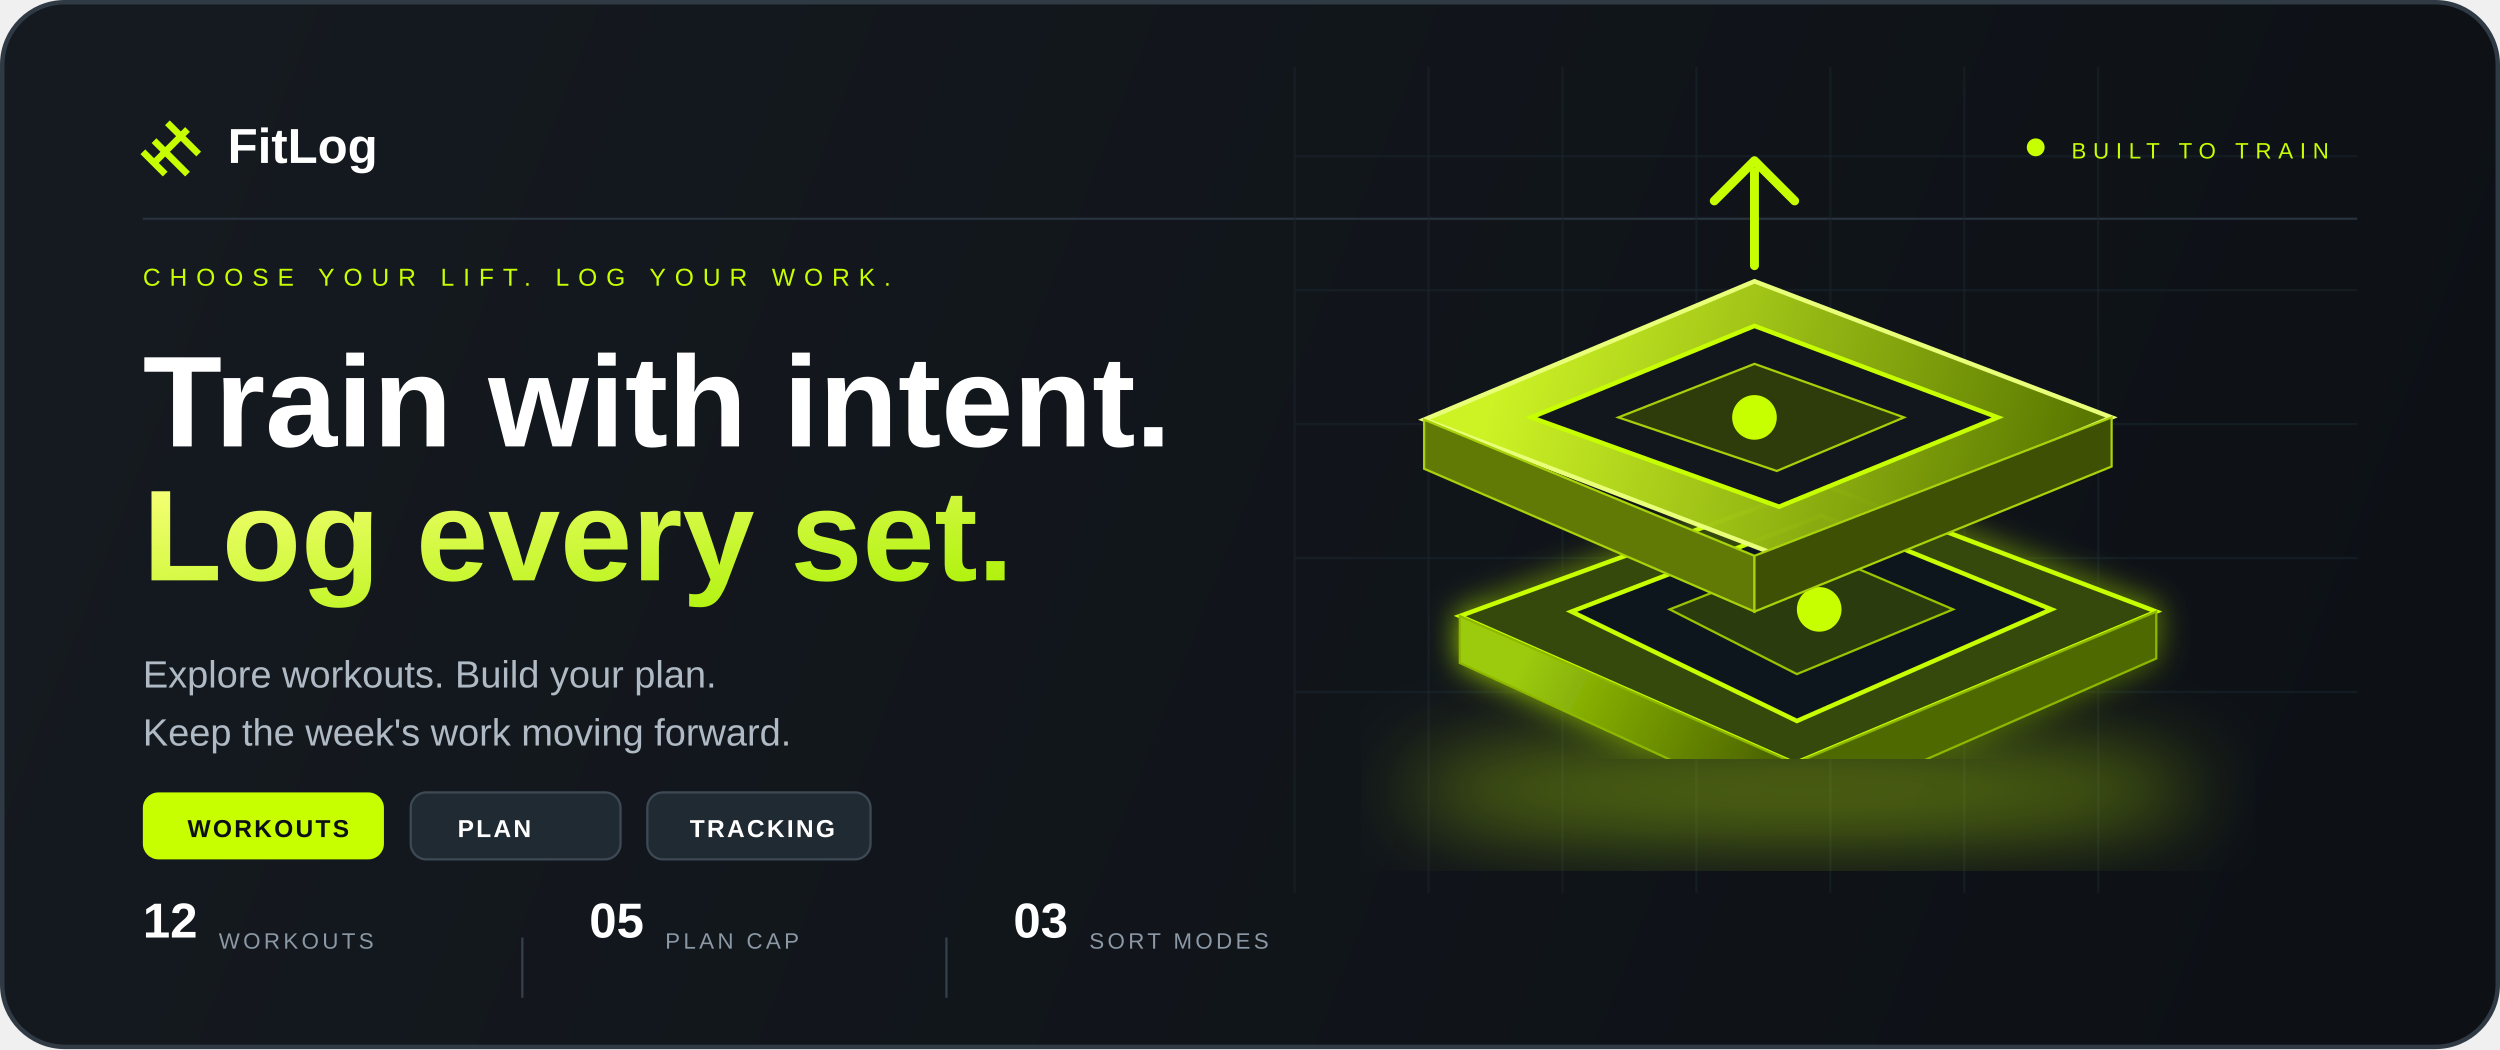
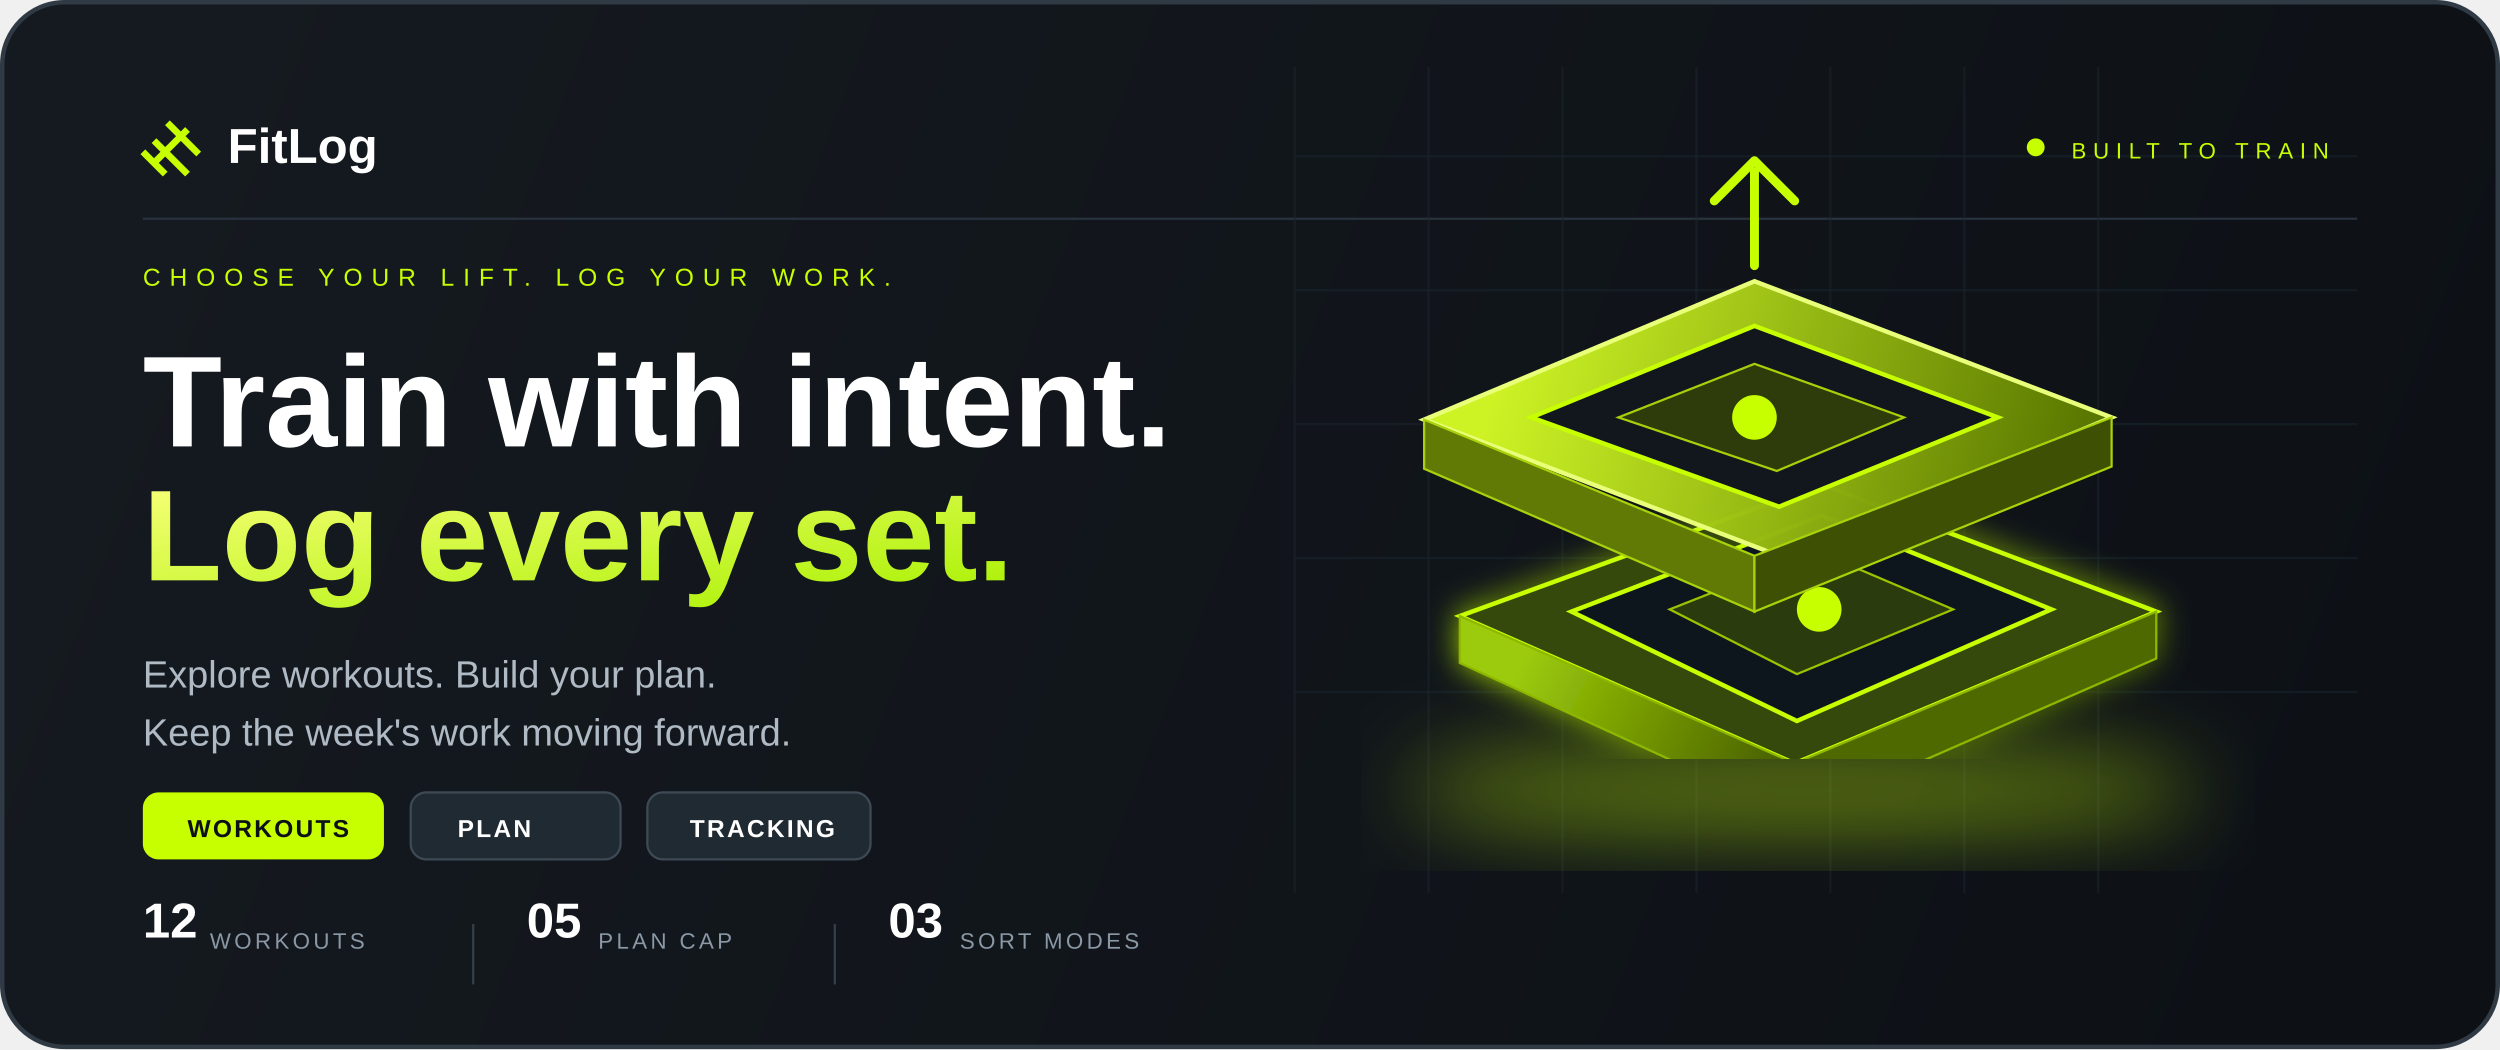
<svg xmlns="http://www.w3.org/2000/svg" width="1120" height="470" viewBox="0 0 1120 470" fill="none">
  <defs>
    <linearGradient id="panel" x1="70" y1="30" x2="1050" y2="410" gradientUnits="userSpaceOnUse">
      <stop stop-color="#151A20" />
      <stop offset="1" stop-color="#0D1116" />
    </linearGradient>
    <linearGradient id="lime" x1="0" y1="0" x2="1" y2="1">
      <stop stop-color="#F4FF72" />
      <stop offset="1" stop-color="#A7F000" />
    </linearGradient>
    <linearGradient id="plateTop" x1="690" y1="100" x2="940" y2="170" gradientUnits="userSpaceOnUse">
      <stop stop-color="#D7FF26" stop-opacity=".95" />
      <stop offset="1" stop-color="#5A7800" />
    </linearGradient>
    <linearGradient id="plateSide" x1="760" y1="140" x2="900" y2="210" gradientUnits="userSpaceOnUse">
      <stop stop-color="#9CCB08" />
      <stop offset="1" stop-color="#334500" />
    </linearGradient>
    <filter id="shadow" x="610" y="90" width="400" height="300" filterUnits="userSpaceOnUse">
      <feGaussianBlur stdDeviation="18" />
    </filter>
    <filter id="glow" x="640" y="60" width="360" height="280" filterUnits="userSpaceOnUse">
      <feGaussianBlur stdDeviation="7" result="blur" />
      <feMerge>
        <feMergeNode in="blur" />
        <feMergeNode in="SourceGraphic" />
      </feMerge>
    </filter>
    <style>
      .float { animation: float 4.5s ease-in-out infinite; transform-origin: 800px 210px; }
      .float2 { animation: float2 5.5s ease-in-out infinite; transform-origin: 800px 210px; }
      .pulse { animation: pulse 2.6s ease-in-out infinite; }
      @keyframes float { 0%,100% { transform: translateY(0) rotate(-2deg); } 50% { transform: translateY(-12px) rotate(2deg); } }
      @keyframes float2 { 0%,100% { transform: translateY(4px) rotate(2deg); } 50% { transform: translateY(-8px) rotate(-2deg); } }
      @keyframes pulse { 0%,100% { opacity: .35; } 50% { opacity: .8; } }
    </style>
  </defs>
  <rect x="1" y="1" width="1118" height="468" rx="28" fill="url(#panel)" stroke="#303A45" stroke-width="2" />
  <path d="M64 98H1056" stroke="#28323D" />
  <path d="M580 30V400M640 30V400M700 30V400M760 30V400M820 30V400M880 30V400M940 30V400" stroke="#1A242D" opacity=".55" />
  <path d="M580 70H1056M580 130H1056M580 190H1056M580 250H1056M580 310H1056" stroke="#1A242D" opacity=".55" />
  <g transform="translate(64 48)">
    <g transform="translate(0 5)" stroke="#C8FF00" stroke-width="3">
      <path d="M5 10L20 25M5 20L20 5M11 2L25 16M0 15L10 25" />
    </g>
    <text x="38" y="25" fill="#FFFFFF" font-family="Arial, sans-serif" font-size="22" font-weight="700">FitLog</text>
    <circle cx="848" cy="18" r="4" fill="#C8FF00" class="pulse" />
    <text x="864" y="23" fill="#C8FF00" font-family="Arial, sans-serif" font-size="10" letter-spacing="3">BUILT TO TRAIN</text>
  </g>
  <g transform="translate(64 128)">
    <text fill="#C8FF00" font-family="Arial, sans-serif" font-size="11" letter-spacing="4">CHOOSE YOUR LIFT. LOG YOUR WORK.</text>
    <text y="72" fill="#FFFFFF" font-family="Arial, sans-serif" font-size="58" font-weight="800">Train with intent.</text>
    <text y="132" fill="url(#lime)" font-family="Arial, sans-serif" font-size="58" font-weight="800">Log every set.</text>
    <text y="180" fill="#B0BAC5" font-family="Arial, sans-serif" font-size="17">Explore workouts. Build your plan.</text>
    <text y="206" fill="#B0BAC5" font-family="Arial, sans-serif" font-size="17">Keep the week's work moving forward.</text>
    <g transform="translate(0 227)">
      <rect width="108" height="30" rx="7" fill="#C8FF00" />
      <text x="20" y="20" fill="#0D1116" font-family="Arial, sans-serif" font-size="11" font-weight="700" letter-spacing="1">WORKOUTS</text>
      <rect x="120" width="94" height="30" rx="7" fill="#202A32" stroke="#3D4A55" />
      <text x="141" y="20" fill="#FFFFFF" font-family="Arial, sans-serif" font-size="11" font-weight="700" letter-spacing="1">PLAN</text>
      <rect x="226" width="100" height="30" rx="7" fill="#202A32" stroke="#3D4A55" />
      <text x="245" y="20" fill="#FFFFFF" font-family="Arial, sans-serif" font-size="11" font-weight="700" letter-spacing="1">TRACKING</text>
    </g>
  </g>
  <g class="pulse" opacity=".35" filter="url(#shadow)">
    <ellipse cx="807" cy="354" rx="178" ry="26" fill="#C8FF00" />
  </g>
  <g class="float2" filter="url(#glow)">
    <path d="M654 276L804 342L966 274L816 217L654 276Z" fill="#364A08" stroke="#C8FF00" stroke-width="2" />
    <path d="M654 276L654 297L804 366L804 342L654 276Z" fill="url(#plateSide)" stroke="#8EB800" />
    <path d="M804 342L966 274L966 295L804 366V342Z" fill="#4E6904" stroke="#8EB800" />
    <path d="M704 274L816 231L919 273L805 323L704 274Z" fill="#11171C" stroke="#C8FF00" stroke-width="2" />
    <path d="M748 273L814 247L875 273L805 302L748 273Z" fill="#2C3B0A" stroke="#9BC400" />
    <circle cx="815" cy="273" r="10" fill="#C8FF00" />
  </g>
  <g class="float">
    <path d="M638 188L786 126L946 187L797 249L638 188Z" fill="url(#plateTop)" stroke="#E9FF79" stroke-width="2" />
    <path d="M638 188L638 210L786 274L786 249L638 188Z" fill="#607A05" stroke="#A9D20B" />
    <path d="M786 249L946 187L946 209L786 274V249Z" fill="#3D5003" stroke="#A9D20B" />
    <path d="M686 187L786 146L895 187L797 227L686 187Z" fill="#11171C" stroke="#C8FF00" stroke-width="2" />
    <path d="M725 187L786 163L853 187L796 211L725 187Z" fill="#2E3B0A" stroke="#A7CF0A" />
    <circle cx="786" cy="187" r="10" fill="#C8FF00" />
    <path d="M786 119V77M768 90L786 72L804 90" stroke="#C8FF00" stroke-width="4" stroke-linecap="round" stroke-linejoin="round" />
  </g>
  <g transform="translate(64 420)">
-     <path d="M170 0V27M360 0V27" stroke="#34404B" />
    <text fill="#FFFFFF" font-family="Arial, sans-serif" font-size="22" font-weight="700">12</text>
-     <text x="34" y="5" fill="#8B98A5" font-family="Arial, sans-serif" font-size="10" letter-spacing="1.5">WORKOUTS</text>
-     <text x="200" fill="#FFFFFF" font-family="Arial, sans-serif" font-size="22" font-weight="700">05</text>
-     <text x="234" y="5" fill="#8B98A5" font-family="Arial, sans-serif" font-size="10" letter-spacing="1.5">PLAN CAP</text>
-     <text x="390" fill="#FFFFFF" font-family="Arial, sans-serif" font-size="22" font-weight="700">03</text>
-     <text x="424" y="5" fill="#8B98A5" font-family="Arial, sans-serif" font-size="10" letter-spacing="1.5">SORT MODES</text>
+     <text x="30" y="5" fill="#8B98A5" font-family="Arial, sans-serif" font-size="10" letter-spacing="1.5">WORKOUTS</text>
+     <path d="M148 -6V21" stroke="#34404B" />
+     <text x="172" fill="#FFFFFF" font-family="Arial, sans-serif" font-size="22" font-weight="700">05</text>
+     <text x="204" y="5" fill="#8B98A5" font-family="Arial, sans-serif" font-size="10" letter-spacing="1.5">PLAN CAP</text>
+     <path d="M310 -6V21" stroke="#34404B" />
+     <text x="334" fill="#FFFFFF" font-family="Arial, sans-serif" font-size="22" font-weight="700">03</text>
+     <text x="366" y="5" fill="#8B98A5" font-family="Arial, sans-serif" font-size="10" letter-spacing="1.5">SORT MODES</text>
  </g>
</svg>
